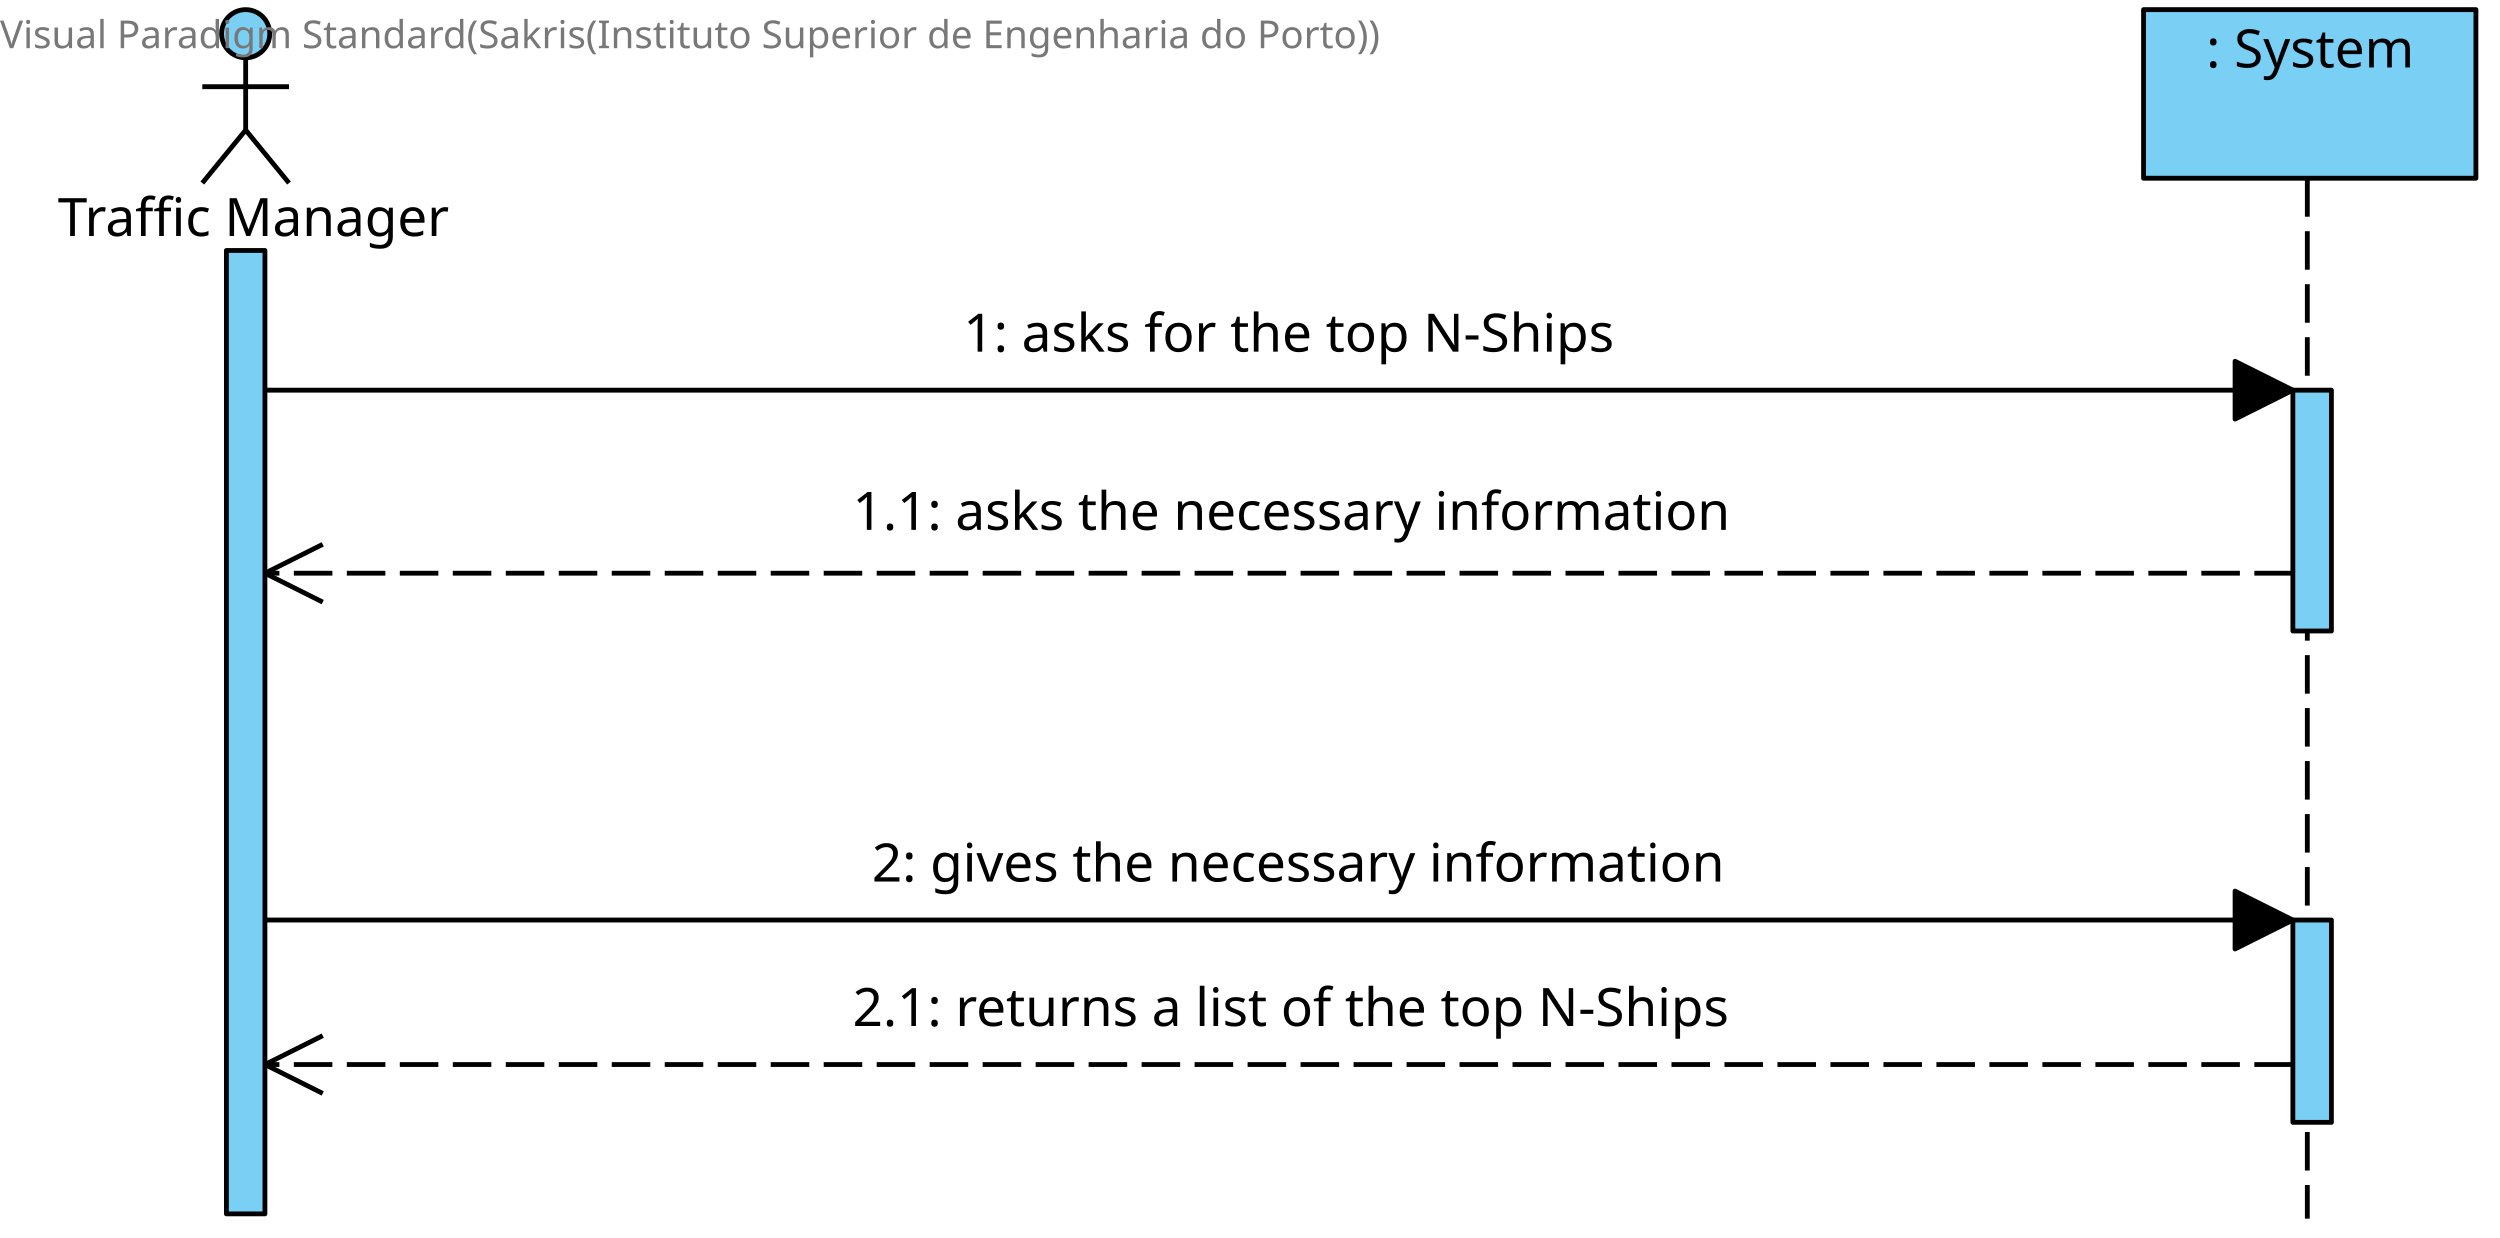
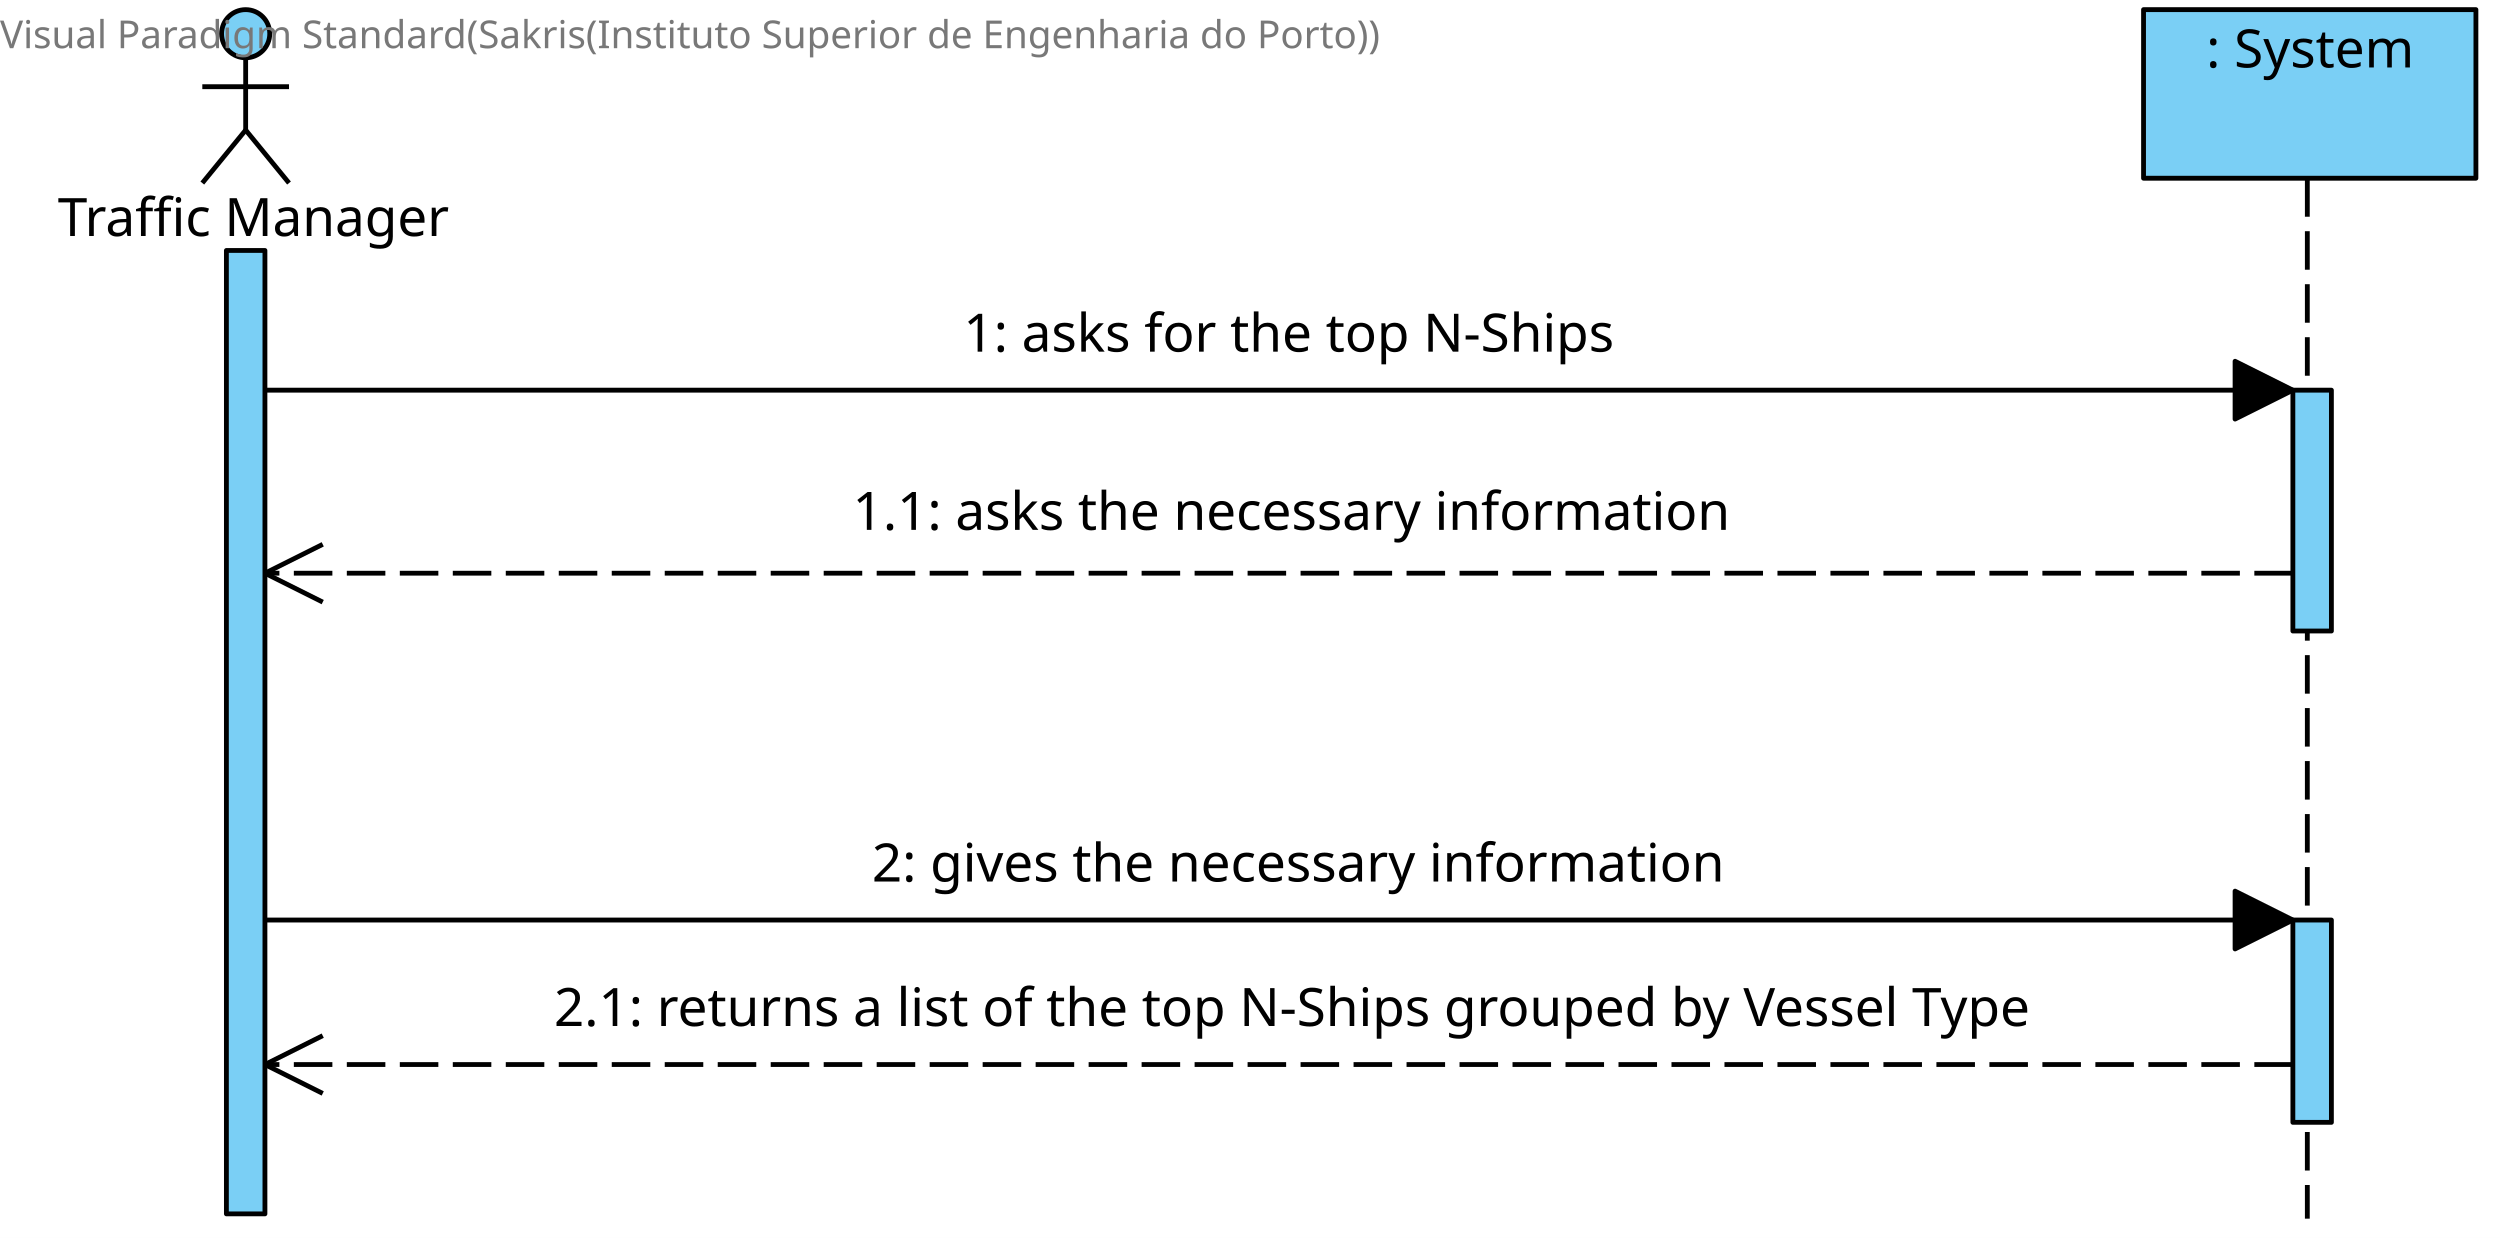
<svg xmlns="http://www.w3.org/2000/svg" fill-opacity="0" color-rendering="auto" color-interpolation="auto" text-rendering="auto" stroke="rgb(0,0,0)" stroke-linecap="square" width="519" stroke-miterlimit="10" shape-rendering="auto" stroke-opacity="0" fill="rgb(0,0,0)" stroke-dasharray="none" font-weight="normal" stroke-width="1" height="257" font-family="'Dialog'" font-style="normal" stroke-linejoin="miter" font-size="12px" stroke-dashoffset="0" image-rendering="auto">
  <defs id="genericDefs" />
  <g>
    <defs id="defs1">
      <clipPath clipPathUnits="userSpaceOnUse" id="clipPath1">
        <path d="M-7 -7 L81 -7 L81 262 L-7 262 L-7 -7 Z" />
      </clipPath>
      <clipPath clipPathUnits="userSpaceOnUse" id="clipPath2">
        <path d="M-7 -7 L105 -7 L105 262 L-7 262 L-7 -7 Z" />
      </clipPath>
      <clipPath clipPathUnits="userSpaceOnUse" id="clipPath3">
        <path d="M-7 -7 L19 -7 L19 61 L-7 61 L-7 -7 Z" />
      </clipPath>
      <clipPath clipPathUnits="userSpaceOnUse" id="clipPath4">
        <path d="M-7 -7 L19 -7 L19 53 L-7 53 L-7 -7 Z" />
      </clipPath>
      <clipPath clipPathUnits="userSpaceOnUse" id="clipPath5">
        <path d="M-70 -15 L140 -15 L140 30 L-70 30 L-70 -15 Z" />
      </clipPath>
      <clipPath clipPathUnits="userSpaceOnUse" id="clipPath6">
        <path d="M-98 -15 L196 -15 L196 30 L-98 30 L-98 -15 Z" />
      </clipPath>
      <clipPath clipPathUnits="userSpaceOnUse" id="clipPath7">
        <path d="M0 0 L525 0 L525 104 L0 104 L0 0 Z" />
      </clipPath>
      <clipPath clipPathUnits="userSpaceOnUse" id="clipPath8">
        <path d="M335 30 L335 45 L185 45 L185 30 ZM357 67 L357 82 L163 82 L163 67 ZM0 0 L0 6 L95 6 L95 21 L0 21 L0 104 L525 104 L525 0 Z" />
      </clipPath>
      <clipPath clipPathUnits="userSpaceOnUse" id="clipPath9">
        <path d="M357 29 L357 44 L163 44 L163 29 ZM0 0 L0 104 L166 104 L166 102 L353 102 L353 104 L525 104 L525 0 L335 0 L335 7 L185 7 L185 0 Z" />
      </clipPath>
      <clipPath clipPathUnits="userSpaceOnUse" id="clipPath10">
-         <path d="M353 30 L353 45 L166 45 L166 30 ZM356 60 L356 75 L163 75 L163 60 ZM0 0 L0 104 L525 104 L525 0 Z" />
+         <path d="M353 30 L353 45 L166 45 L166 30 ZM416 60 L416 75 L101 75 L101 60 ZM0 0 L0 104 L525 104 L525 0 Z" />
      </clipPath>
      <clipPath clipPathUnits="userSpaceOnUse" id="clipPath11">
-         <path d="M356 30 L356 45 L163 45 L163 30 ZM0 0 L0 104 L525 104 L525 0 L353 0 L353 15 L166 15 L166 0 Z" />
+         <path d="M416 30 L416 45 L101 45 L101 30 ZM0 0 L0 104 L525 104 L525 0 L353 0 L353 15 L166 15 L166 0 Z" />
      </clipPath>
      <clipPath clipPathUnits="userSpaceOnUse" id="clipPath12">
-         <path d="M-193 -15 L386 -15 L386 30 L-193 30 L-193 -15 Z" />
+         <path d="M-315 -15 L630 -15 L630 30 L-315 30 L-315 -15 Z" />
      </clipPath>
      <clipPath clipPathUnits="userSpaceOnUse" id="clipPath13">
        <path d="M-187 -15 L374 -15 L374 30 L-187 30 L-187 -15 Z" />
      </clipPath>
      <clipPath clipPathUnits="userSpaceOnUse" id="clipPath14">
        <path d="M-194 -15 L388 -15 L388 30 L-194 30 L-194 -15 Z" />
      </clipPath>
      <clipPath clipPathUnits="userSpaceOnUse" id="clipPath15">
        <path d="M-150 -15 L300 -15 L300 30 L-150 30 L-150 -15 Z" />
      </clipPath>
    </defs>
    <g fill="white" text-rendering="geometricPrecision" fill-opacity="1" stroke-opacity="1" stroke="white">
      <rect x="0" width="519" height="257" y="0" stroke="none" />
    </g>
    <g font-size="11px" transform="translate(445,2)" fill-opacity="1" fill="rgb(122,207,245)" text-rendering="geometricPrecision" image-rendering="optimizeQuality" font-family="sans-serif" stroke="rgb(122,207,245)" stroke-opacity="1">
      <rect x="0" width="69" height="35" y="0" clip-path="url(#clipPath1)" stroke="none" />
    </g>
    <g stroke-linecap="butt" font-size="11px" transform="translate(445,2)" fill-opacity="1" fill="black" text-rendering="geometricPrecision" image-rendering="optimizeQuality" font-family="sans-serif" stroke-linejoin="round" stroke="black" stroke-opacity="1" stroke-miterlimit="0">
      <rect fill="none" x="0" width="69" height="35" y="0" clip-path="url(#clipPath1)" />
      <line clip-path="url(#clipPath1)" fill="none" x1="34" x2="34" y1="35" y2="251" stroke-linejoin="bevel" stroke-dasharray="8,3" />
    </g>
    <g font-size="11px" transform="translate(4,2)" fill-opacity="1" fill="rgb(122,207,245)" text-rendering="geometricPrecision" image-rendering="optimizeQuality" font-family="sans-serif" stroke="rgb(122,207,245)" stroke-opacity="1">
      <circle r="5" clip-path="url(#clipPath2)" cx="47" cy="5" stroke="none" />
      <rect x="43" width="8" height="200" y="50" clip-path="url(#clipPath2)" stroke="none" />
    </g>
    <g stroke-linecap="butt" font-size="11px" transform="translate(4,2)" fill-opacity="1" fill="black" text-rendering="geometricPrecision" image-rendering="optimizeQuality" font-family="sans-serif" stroke-linejoin="round" stroke="black" stroke-opacity="1" stroke-miterlimit="0">
      <circle fill="none" r="5" clip-path="url(#clipPath2)" cx="47" cy="5" />
      <rect fill="none" x="43" width="8" height="200" y="50" clip-path="url(#clipPath2)" />
      <line y2="25" fill="none" x1="47" clip-path="url(#clipPath2)" x2="47" y1="10" />
      <line y2="36" fill="none" x1="47" clip-path="url(#clipPath2)" x2="38" y1="25" />
      <line y2="36" fill="none" x1="47" clip-path="url(#clipPath2)" x2="56" y1="25" />
      <line y2="16" fill="none" x1="38" clip-path="url(#clipPath2)" x2="56" y1="16" />
    </g>
    <g font-size="11px" transform="translate(476,81)" fill-opacity="1" fill="rgb(122,207,245)" text-rendering="geometricPrecision" image-rendering="optimizeQuality" font-family="sans-serif" stroke="rgb(122,207,245)" stroke-opacity="1">
      <rect x="0" width="8" height="50" y="0" clip-path="url(#clipPath3)" stroke="none" />
    </g>
    <g stroke-linecap="butt" font-size="11px" transform="translate(476,81)" fill-opacity="1" fill="black" text-rendering="geometricPrecision" image-rendering="optimizeQuality" font-family="sans-serif" stroke-linejoin="round" stroke="black" stroke-opacity="1" stroke-miterlimit="0">
      <rect fill="none" x="0" width="8" height="50" y="0" clip-path="url(#clipPath3)" />
    </g>
    <g font-size="11px" transform="translate(476,191)" fill-opacity="1" fill="rgb(122,207,245)" text-rendering="geometricPrecision" image-rendering="optimizeQuality" font-family="sans-serif" stroke="rgb(122,207,245)" stroke-opacity="1">
      <rect x="0" width="8" height="42" y="0" clip-path="url(#clipPath4)" stroke="none" />
    </g>
    <g stroke-linecap="butt" font-size="11px" transform="translate(476,191)" fill-opacity="1" fill="black" text-rendering="geometricPrecision" image-rendering="optimizeQuality" font-family="sans-serif" stroke-linejoin="round" stroke="black" stroke-opacity="1" stroke-miterlimit="0">
      <rect fill="none" x="0" width="8" height="42" y="0" clip-path="url(#clipPath4)" />
    </g>
    <g font-size="11px" transform="translate(445,2)" fill-opacity="1" fill="black" text-rendering="geometricPrecision" image-rendering="optimizeQuality" font-family="sans-serif" stroke="black" stroke-opacity="1">
      <text x="13" xml:space="preserve" y="12" clip-path="url(#clipPath5)" stroke="none">: System</text>
    </g>
    <g font-size="11px" transform="translate(2,37)" fill-opacity="1" fill="black" text-rendering="geometricPrecision" image-rendering="optimizeQuality" font-family="sans-serif" stroke="black" stroke-opacity="1">
      <text x="10" xml:space="preserve" y="12" clip-path="url(#clipPath6)" stroke="none">Traffic Manager</text>
    </g>
    <g stroke-linecap="butt" font-size="11px" transform="translate(5,31)" fill-opacity="1" fill="black" text-rendering="geometricPrecision" image-rendering="optimizeQuality" font-family="sans-serif" stroke-linejoin="round" stroke="black" stroke-opacity="1">
      <line y2="50" fill="none" x1="50" clip-path="url(#clipPath8)" x2="471" y1="50" />
      <polygon points=" 471 50 459 44 459 56" clip-path="url(#clipPath8)" stroke="none" />
      <polygon fill="none" points=" 471 50 459 44 459 56" clip-path="url(#clipPath8)" />
    </g>
    <g fill-opacity="1" text-rendering="geometricPrecision" stroke="black" stroke-linecap="butt" transform="translate(5,69)" stroke-miterlimit="0" stroke-opacity="1" fill="black" stroke-dasharray="8,3" font-family="sans-serif" stroke-linejoin="round" font-size="11px" image-rendering="optimizeQuality">
      <line y2="50" fill="none" x1="471" clip-path="url(#clipPath9)" x2="50" y1="50" />
      <line clip-path="url(#clipPath9)" fill="none" x1="50" x2="62" y1="50" y2="56" stroke-dasharray="none" stroke-miterlimit="10" />
      <line clip-path="url(#clipPath9)" fill="none" x1="50" x2="62" y1="50" y2="44" stroke-dasharray="none" stroke-miterlimit="10" />
    </g>
    <g stroke-linecap="butt" font-size="11px" transform="translate(5,141)" fill-opacity="1" fill="black" text-rendering="geometricPrecision" image-rendering="optimizeQuality" font-family="sans-serif" stroke-linejoin="round" stroke="black" stroke-opacity="1">
      <line y2="50" fill="none" x1="50" clip-path="url(#clipPath10)" x2="471" y1="50" />
      <polygon points=" 471 50 459 44 459 56" clip-path="url(#clipPath10)" stroke="none" />
      <polygon fill="none" points=" 471 50 459 44 459 56" clip-path="url(#clipPath10)" />
    </g>
    <g fill-opacity="1" text-rendering="geometricPrecision" stroke="black" stroke-linecap="butt" transform="translate(5,171)" stroke-miterlimit="0" stroke-opacity="1" fill="black" stroke-dasharray="8,3" font-family="sans-serif" stroke-linejoin="round" font-size="11px" image-rendering="optimizeQuality">
      <line y2="50" fill="none" x1="471" clip-path="url(#clipPath11)" x2="50" y1="50" />
      <line clip-path="url(#clipPath11)" fill="none" x1="50" x2="62" y1="50" y2="56" stroke-dasharray="none" stroke-miterlimit="10" />
      <line clip-path="url(#clipPath11)" fill="none" x1="50" x2="62" y1="50" y2="44" stroke-dasharray="none" stroke-miterlimit="10" />
    </g>
-     <g font-size="11px" transform="translate(168,201)" fill-opacity="1" fill="white" text-rendering="geometricPrecision" image-rendering="optimizeQuality" font-family="sans-serif" stroke="white" stroke-opacity="1">
-       <rect x="0" width="193" height="15" y="0" clip-path="url(#clipPath12)" stroke="none" />
-       <text fill="black" x="9" xml:space="preserve" y="12" clip-path="url(#clipPath12)" stroke="none">2.1: returns a list of the top N-Ships</text>
+     <g font-size="11px" transform="translate(106,201)" fill-opacity="1" fill="white" text-rendering="geometricPrecision" image-rendering="optimizeQuality" font-family="sans-serif" stroke="white" stroke-opacity="1">
+       <rect x="0" width="315" height="15" y="0" clip-path="url(#clipPath12)" stroke="none" />
+       <text fill="black" x="9" xml:space="preserve" y="12" clip-path="url(#clipPath12)" stroke="none">2.1: returns a list of the top N-Ships grouped by Vessel Type</text>
    </g>
    <g font-size="11px" transform="translate(171,171)" fill-opacity="1" fill="white" text-rendering="geometricPrecision" image-rendering="optimizeQuality" font-family="sans-serif" stroke="white" stroke-opacity="1">
      <rect x="0" width="187" height="15" y="0" clip-path="url(#clipPath13)" stroke="none" />
      <text fill="black" x="10" xml:space="preserve" y="12" clip-path="url(#clipPath13)" stroke="none">2: gives the necessary information</text>
    </g>
    <g font-size="11px" transform="translate(168,98)" fill-opacity="1" fill="white" text-rendering="geometricPrecision" image-rendering="optimizeQuality" font-family="sans-serif" stroke="white" stroke-opacity="1">
      <rect x="0" width="194" height="15" y="0" clip-path="url(#clipPath14)" stroke="none" />
      <text fill="black" x="9" xml:space="preserve" y="12" clip-path="url(#clipPath14)" stroke="none">1.1: asks the necessary information</text>
    </g>
    <g font-size="11px" transform="translate(190,61)" fill-opacity="1" fill="white" text-rendering="geometricPrecision" image-rendering="optimizeQuality" font-family="sans-serif" stroke="white" stroke-opacity="1">
      <rect x="0" width="150" height="15" y="0" clip-path="url(#clipPath15)" stroke="none" />
      <text fill="black" x="10" xml:space="preserve" y="12" clip-path="url(#clipPath15)" stroke="none">1: asks for the top N-Ships</text>
    </g>
    <g font-size="8px" fill-opacity="1" fill="rgb(120,120,120)" text-rendering="geometricPrecision" image-rendering="optimizeQuality" stroke="rgb(120,120,120)" stroke-opacity="1">
      <text x="0" xml:space="preserve" y="10" stroke="none">Visual Paradigm Standard(Sakris(Instituto Superior de Engenharia do Porto))</text>
    </g>
  </g>
</svg>
